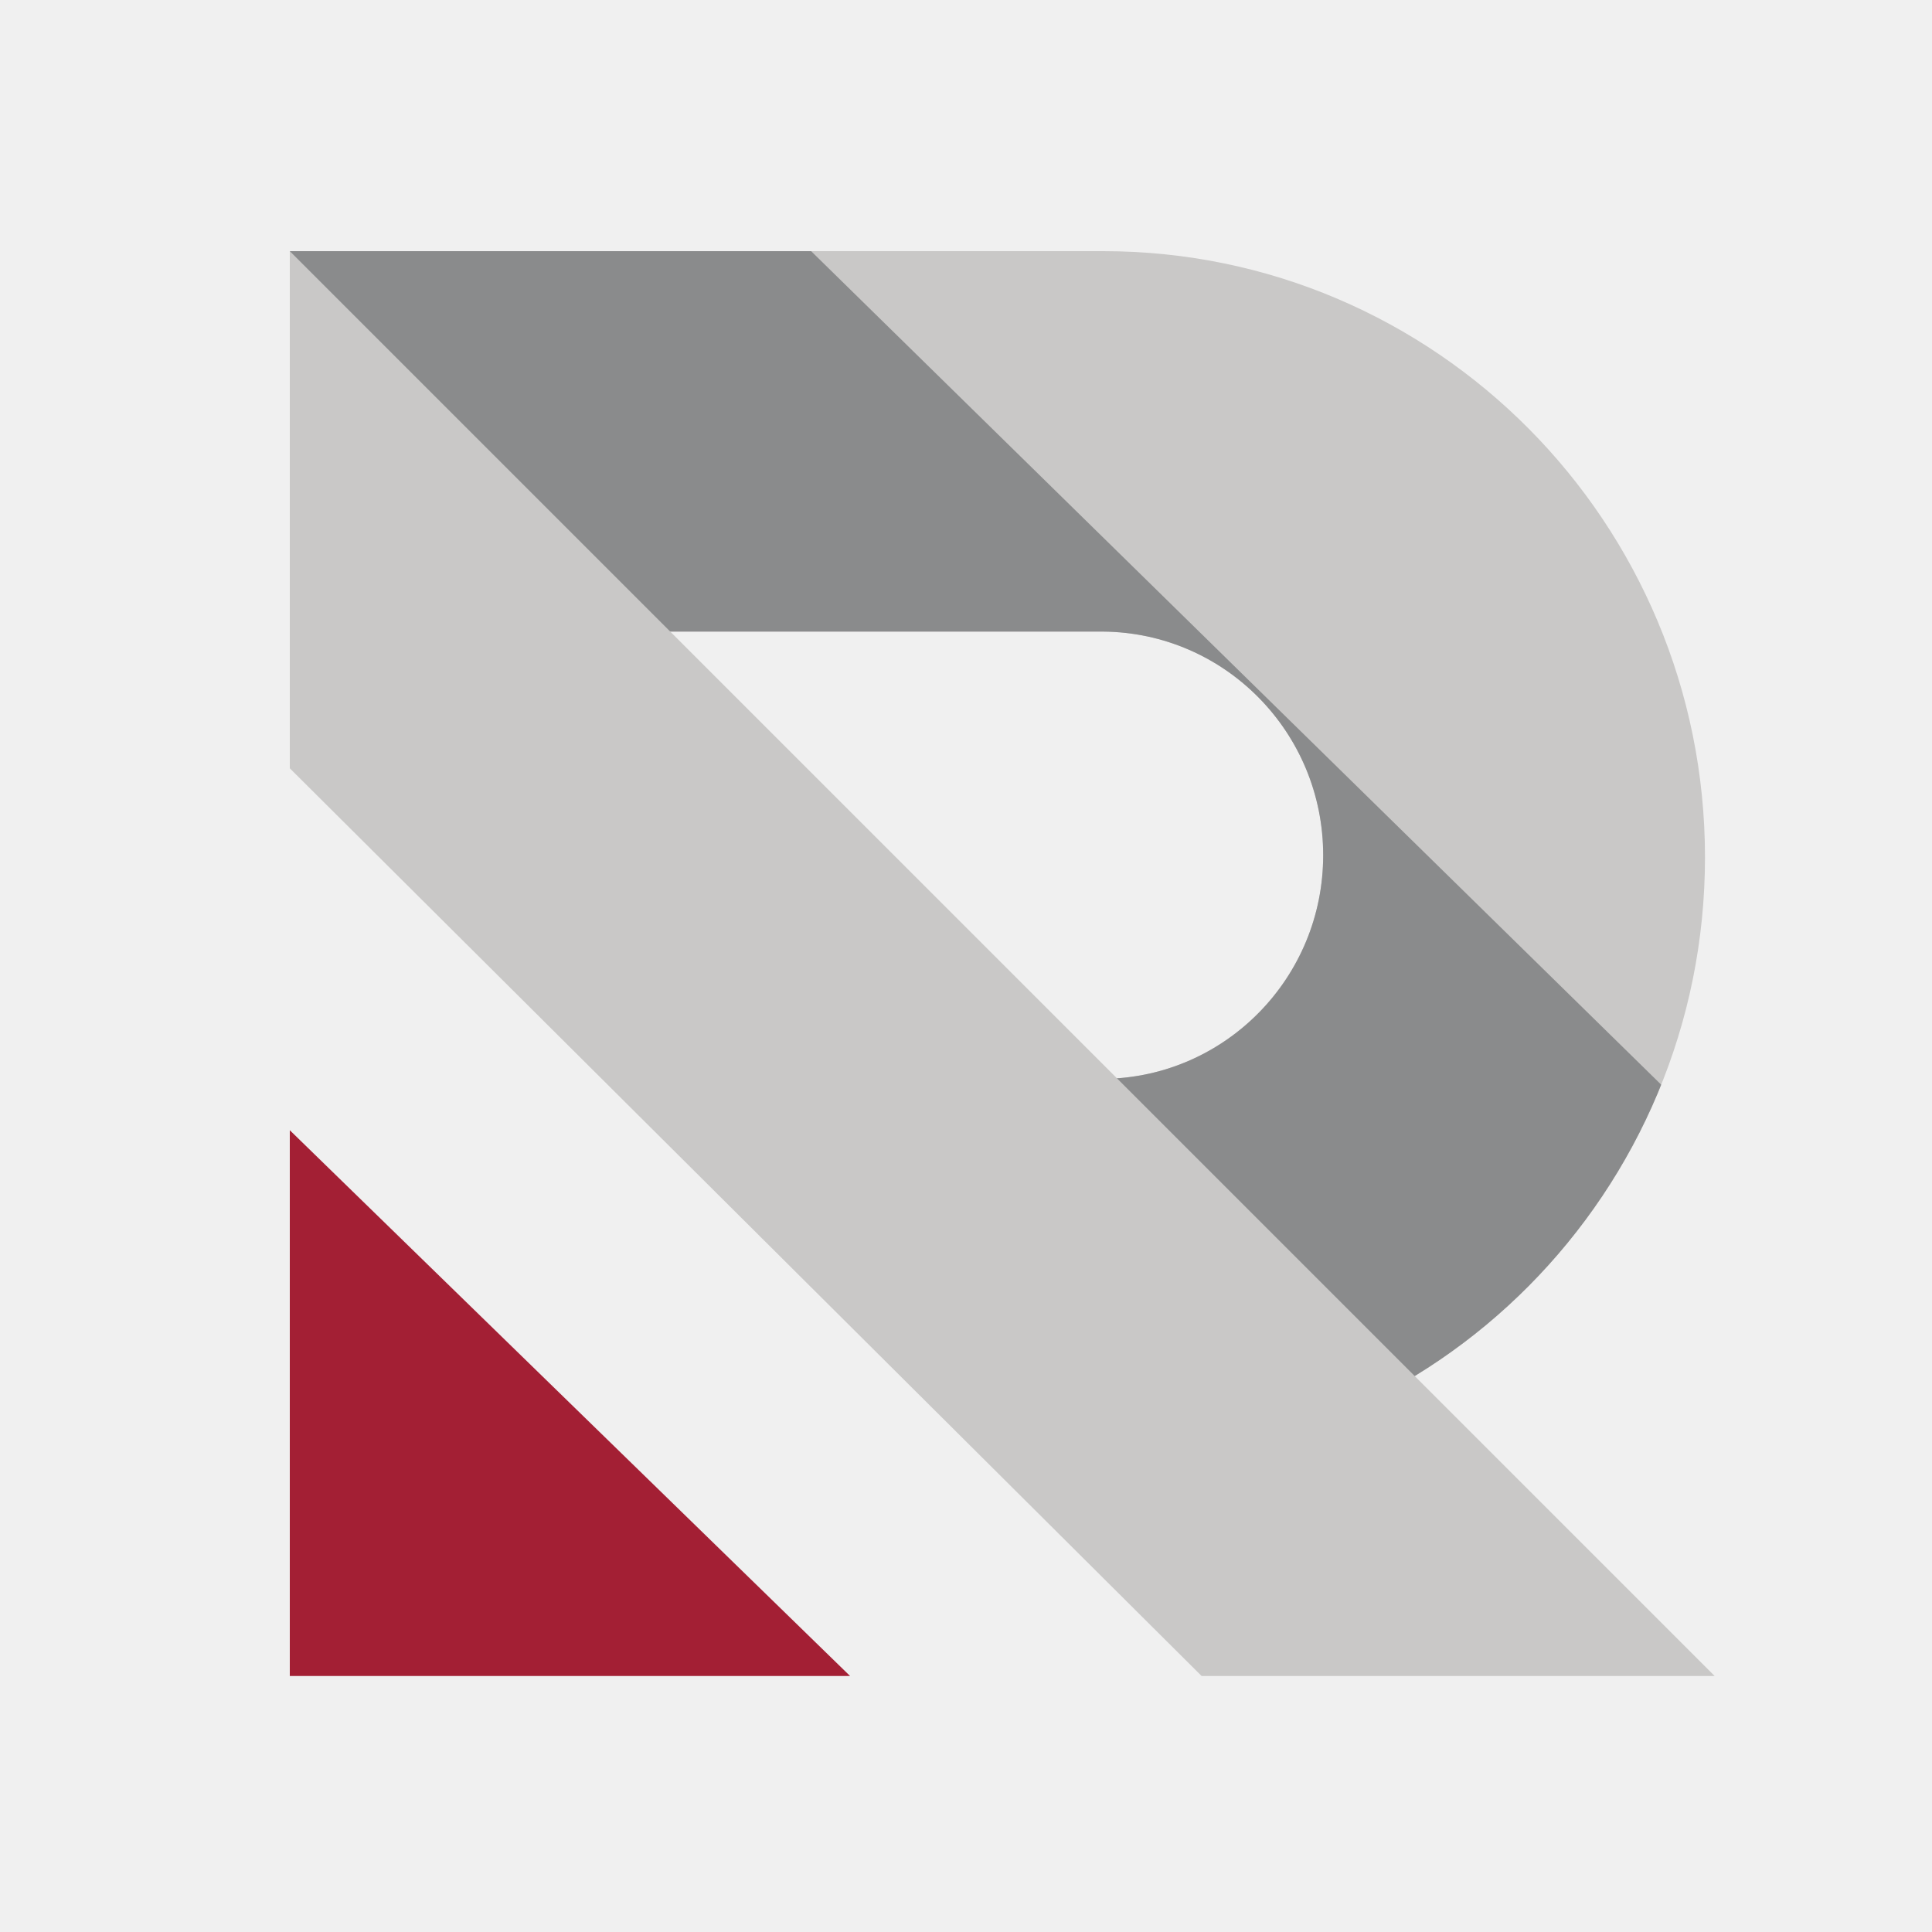
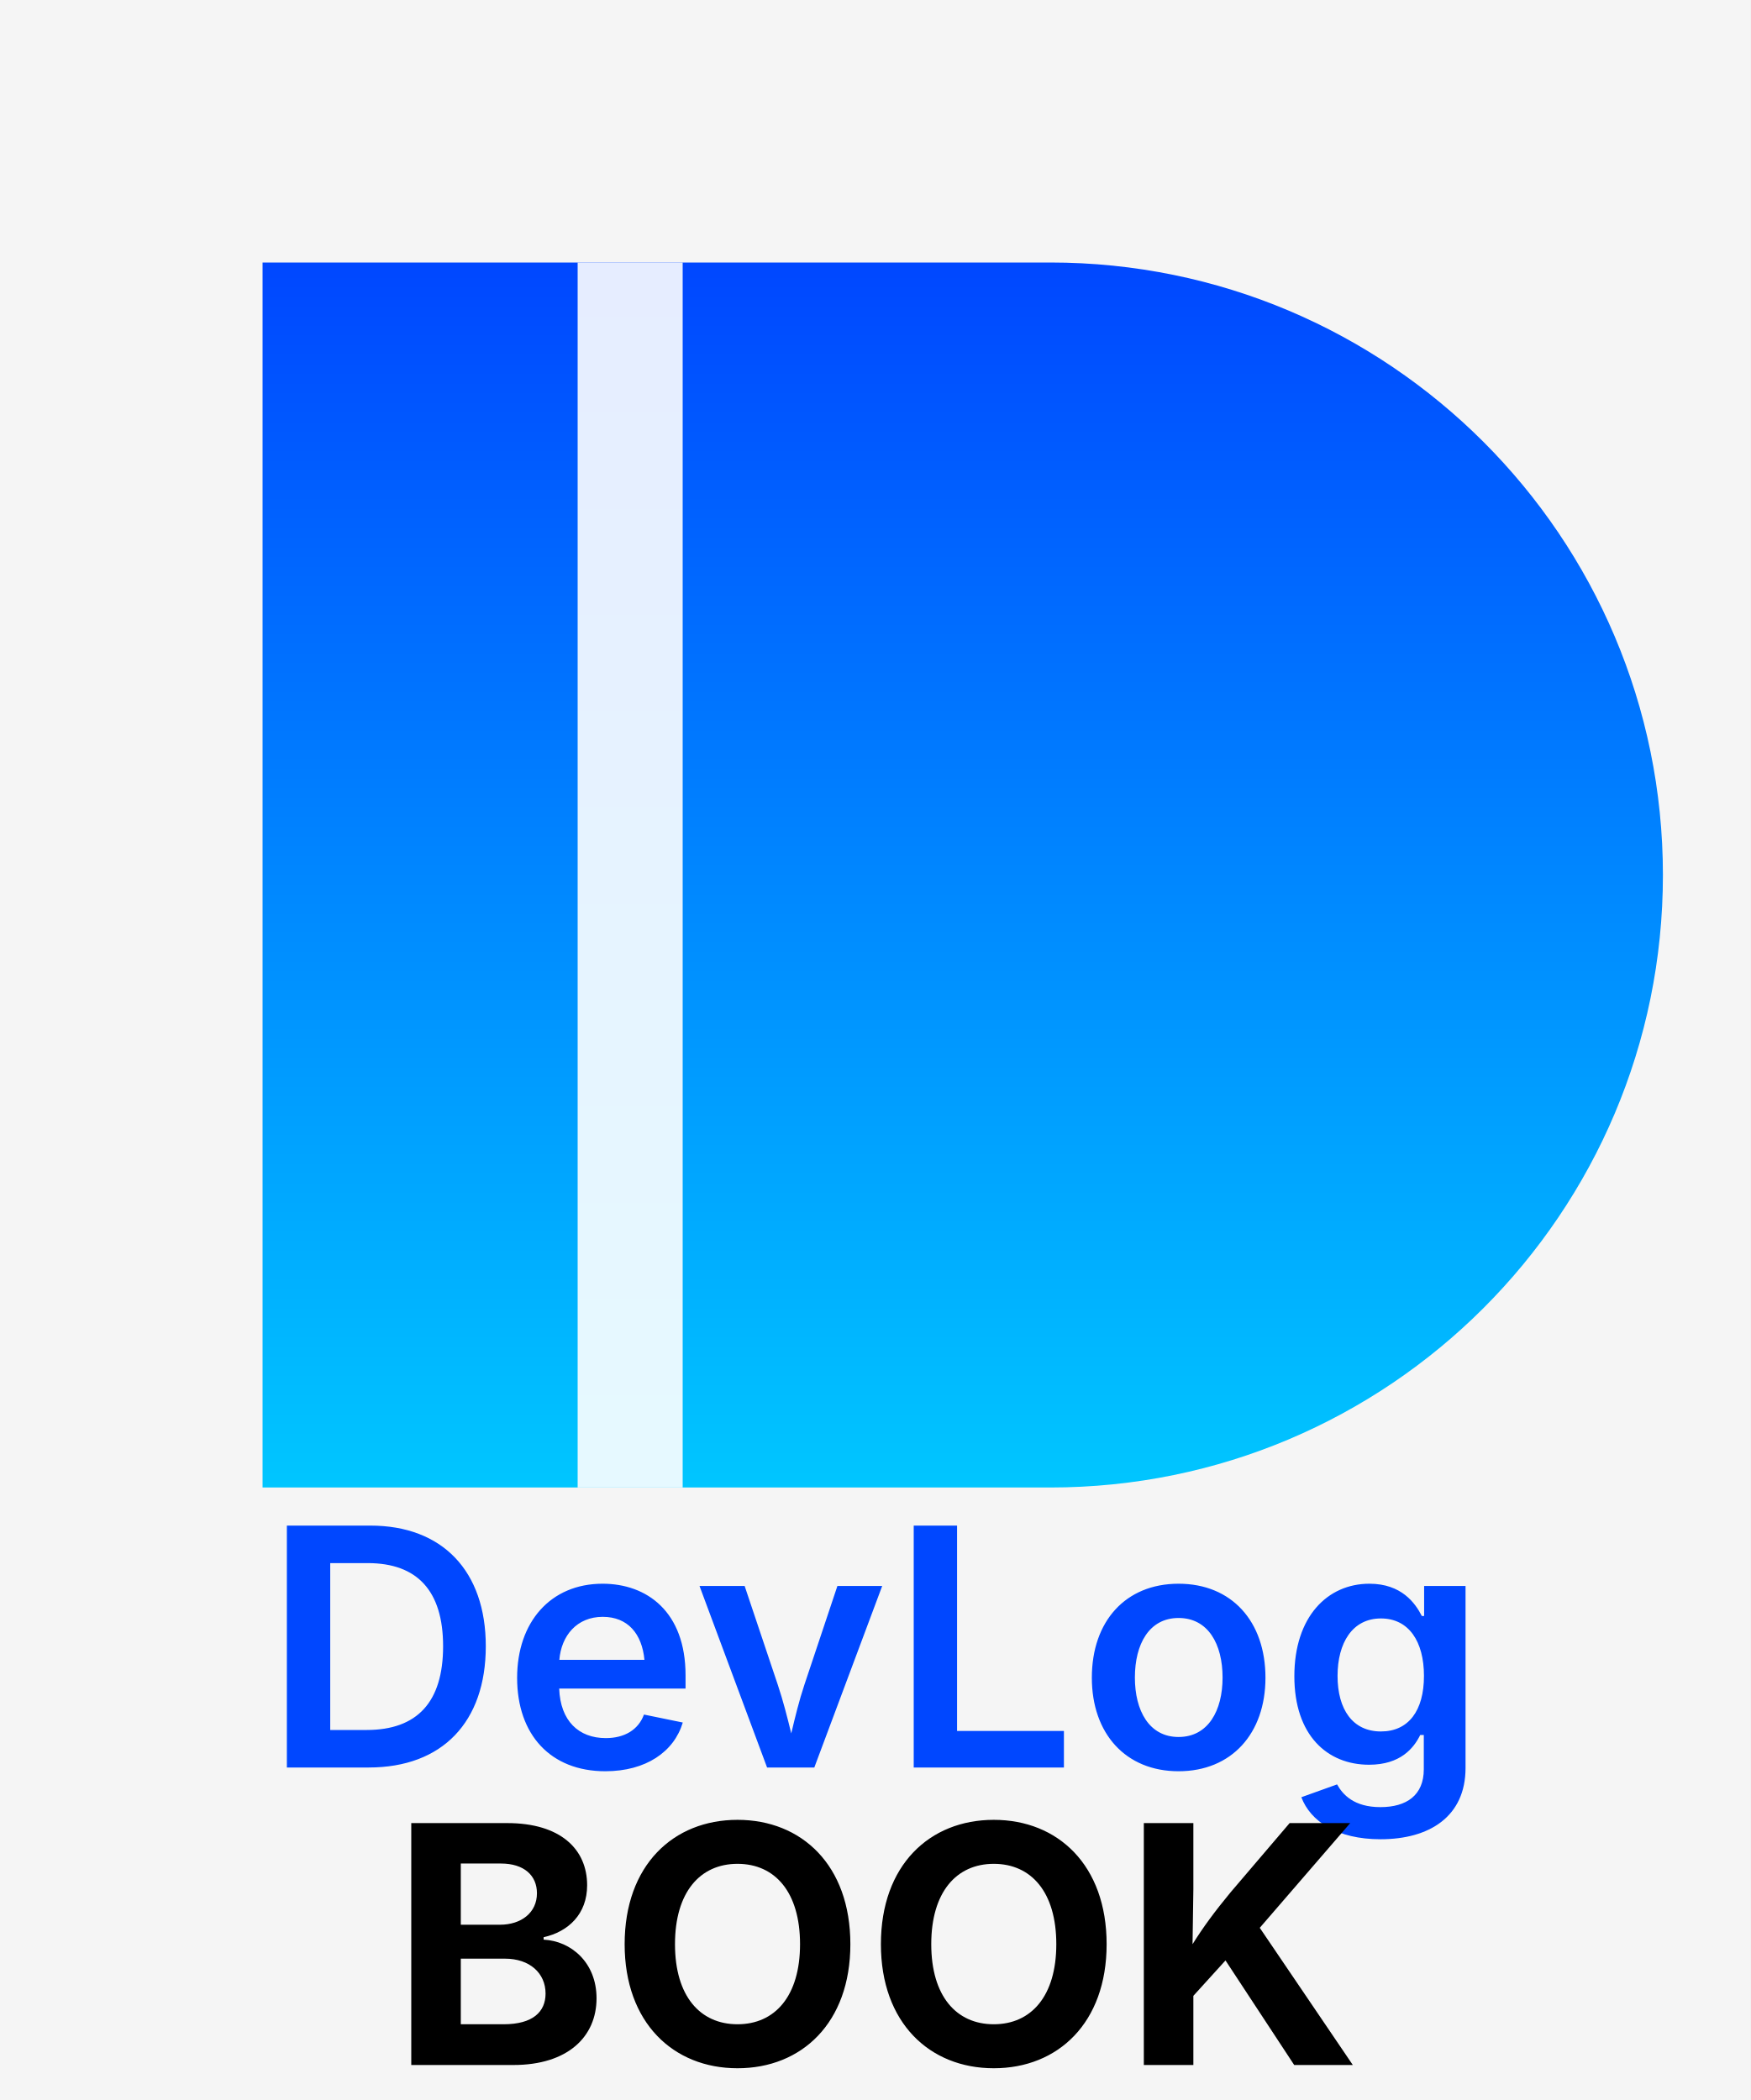
- <svg xmlns="http://www.w3.org/2000/svg" xmlns:xlink="http://www.w3.org/1999/xlink" width="400px" height="400px" viewBox="0 0 400 400" version="1.1">
+ <svg xmlns="http://www.w3.org/2000/svg" viewBox="0 0 1000 1200" width="1000" height="1200" role="img" aria-label="DevLogBook logo">
+   <rect width="100%" height="100%" fill="#F5F5F5" />
  <defs>
-     <path d="M168.411,0 C237.219,0 293,56.188 293,125.5 C293,194.812 237.219,251 168.411,251 L168.41,171.369 L168.741,171.366 C193.779,170.957 213.95,150.385 213.95,125.067 C213.95,99.638 193.601,78.997 168.411,78.764 L0,78.762 L0,0 Z" id="path-1" />
+     <linearGradient id="gradD" x1="0" y1="0" x2="0" y2="1">
+       <stop offset="0%" stop-color="#0047FF" />
+       <stop offset="100%" stop-color="#00C6FF" />
+     </linearGradient>
  </defs>
-   <g id="logo-MIT" stroke="none" stroke-width="1" fill="none" fill-rule="evenodd">
-     <g id="Logo" transform="translate(60, 52)">
-       <polygon id="左下角" fill="#A31F34" points="-1.46896384e-14 182 116 295 0 295" />
-       <polygon id="梯形" fill="#C9C8C7" points="-1.35612008e-14 3.96601155e-15 295 295 188.783 295 -1.35612008e-14 107.068" />
-       <mask id="mask-2" fill="white">
-         <use xlink:href="#path-1" />
-       </mask>
-       <use id="Combined-Shape" fill="#C9C8C7" xlink:href="#path-1" />
-       <polygon id="阴影" fill="#8A8B8C" mask="url(#mask-2)" points="0 0 107.937 3.96601155e-15 295 183.425 295 295" />
-     </g>
+   <path d="       M 150 150       H 600       A 250 250 0 0 1 600 850       H 150       Z" fill="url(#gradD)" />
+   <rect x="330" y="150" width="60" height="700" fill="#FFFFFF" fill-opacity="0.9" />
+   <g font-family="Inter, 'Helvetica Neue', Arial, sans-serif" text-anchor="middle">
+     <text x="500" y="1010" font-size="190" font-weight="600" fill="#0047FF">
+       DevLog
+     </text>
+     <text x="500" y="1180" font-size="190" font-weight="700" fill="#000000">
+       BOOK
+     </text>
  </g>
</svg>
